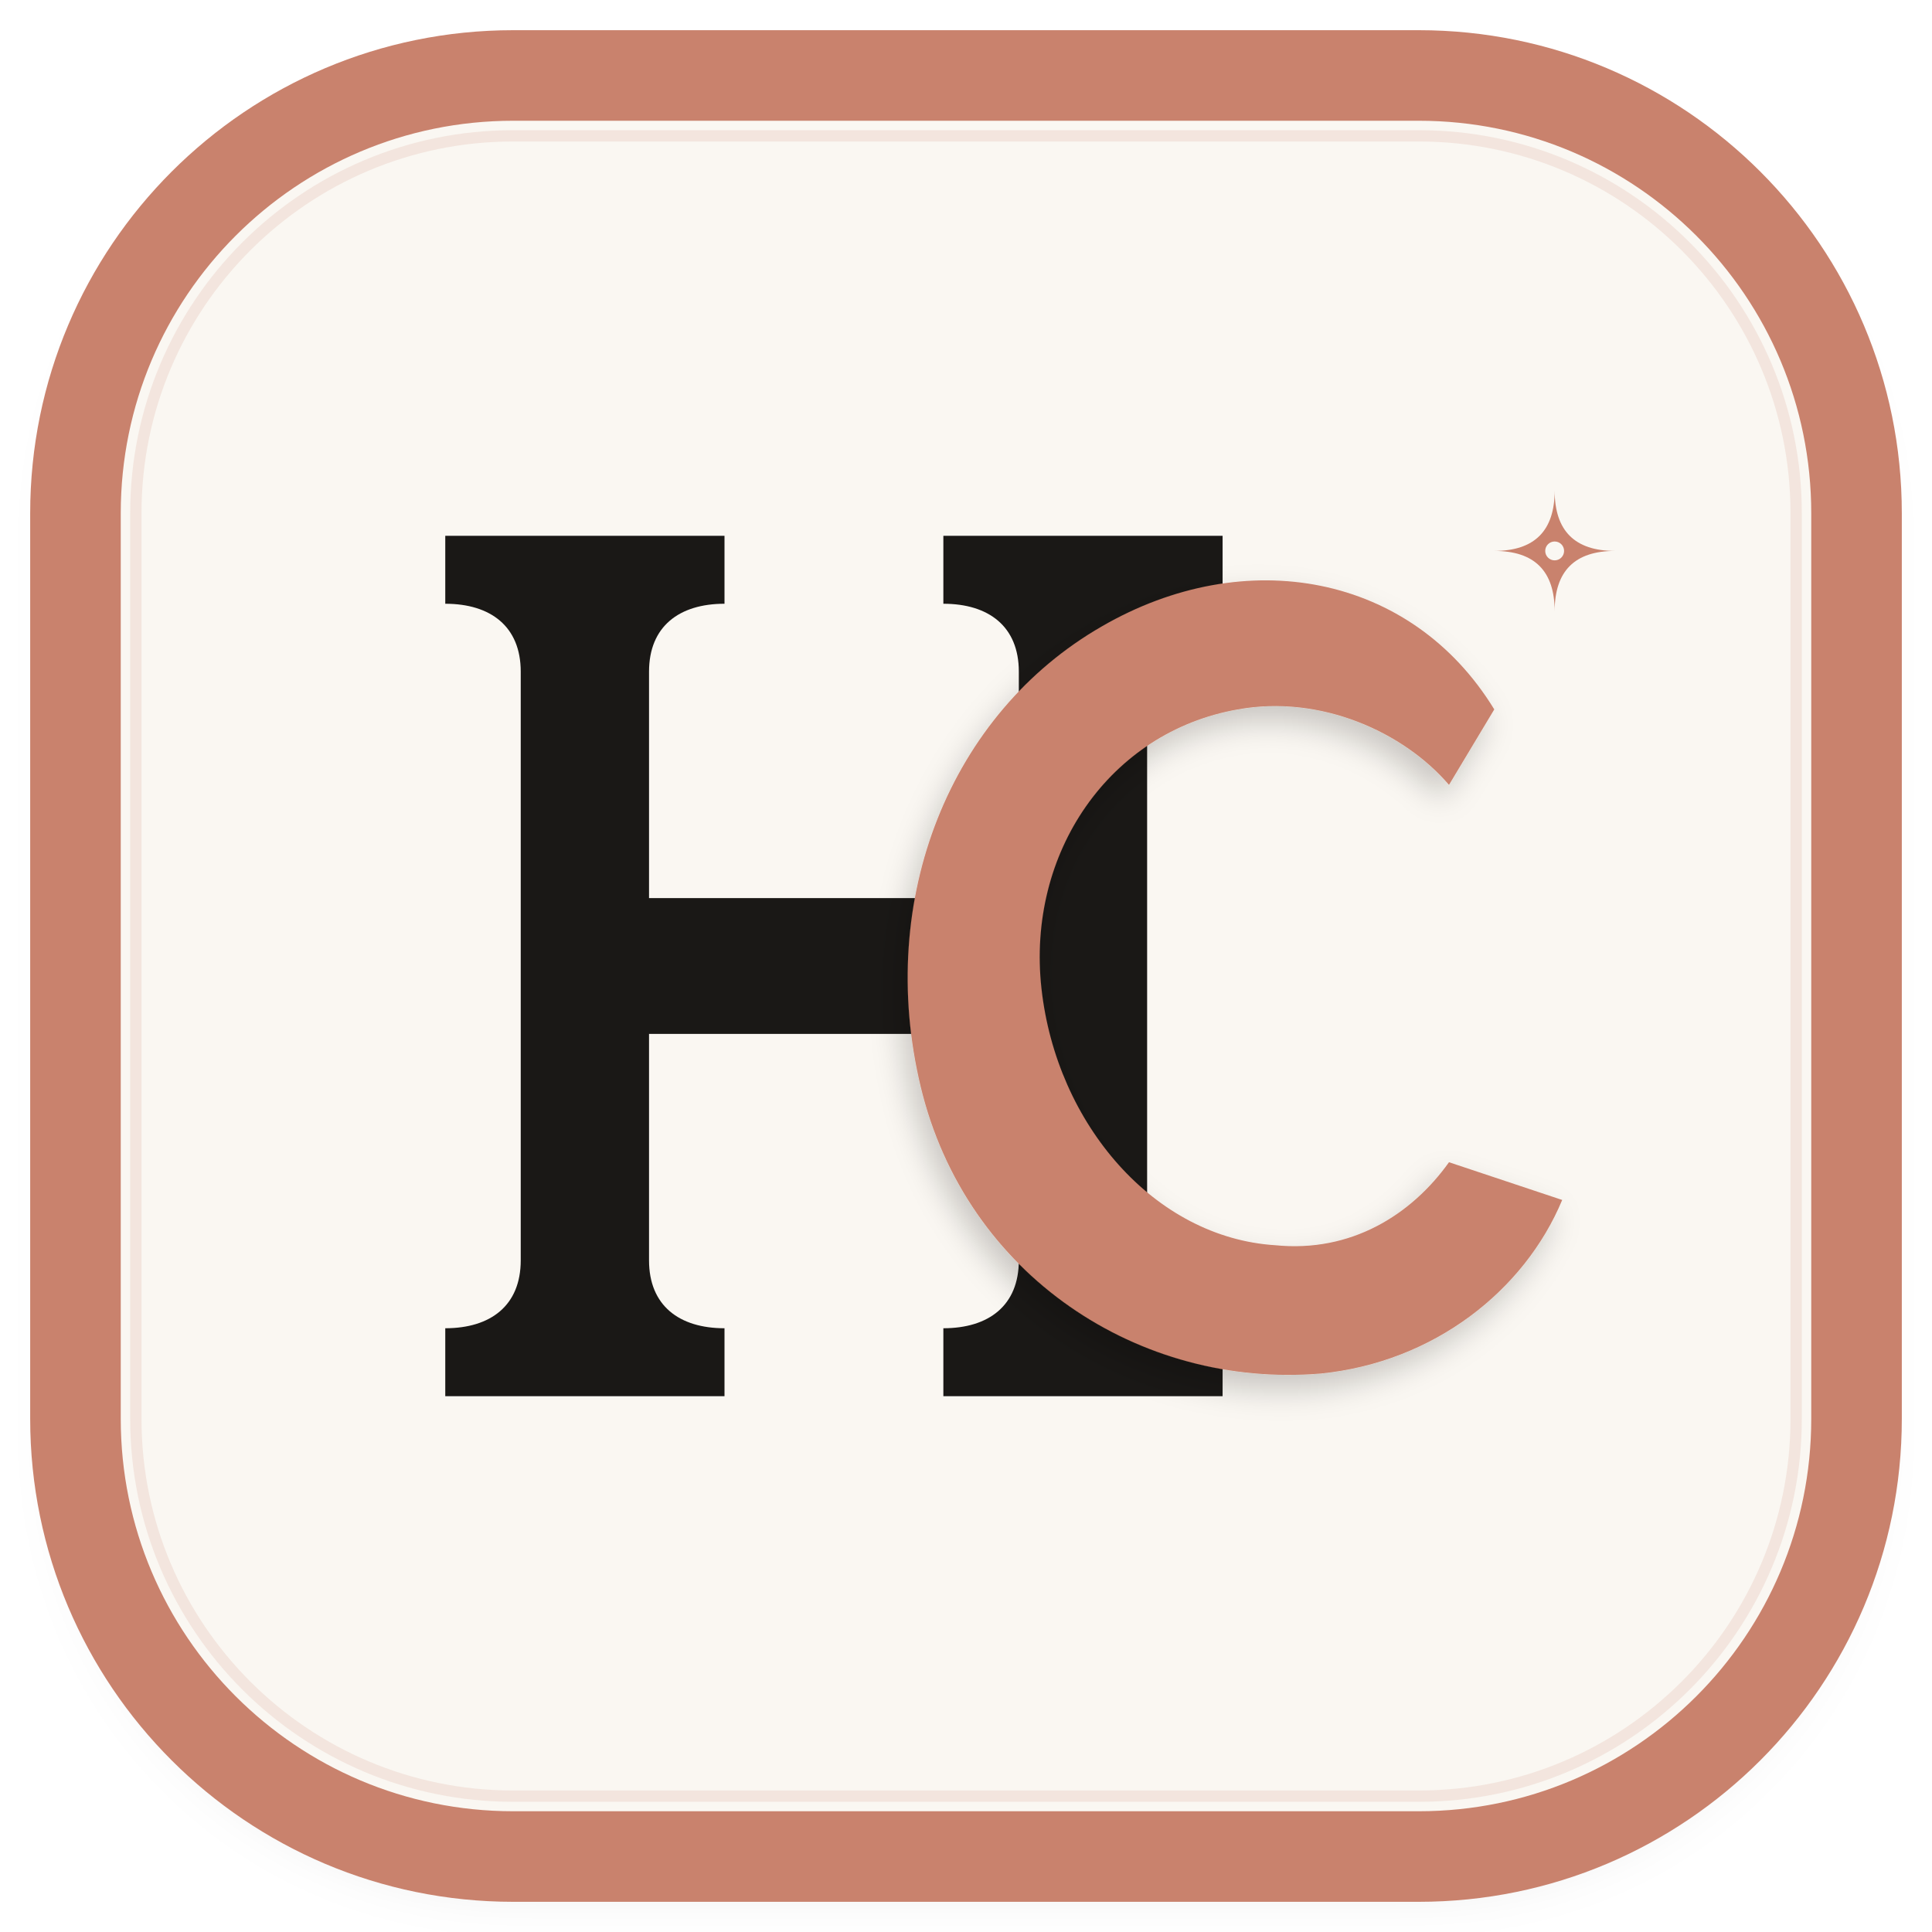
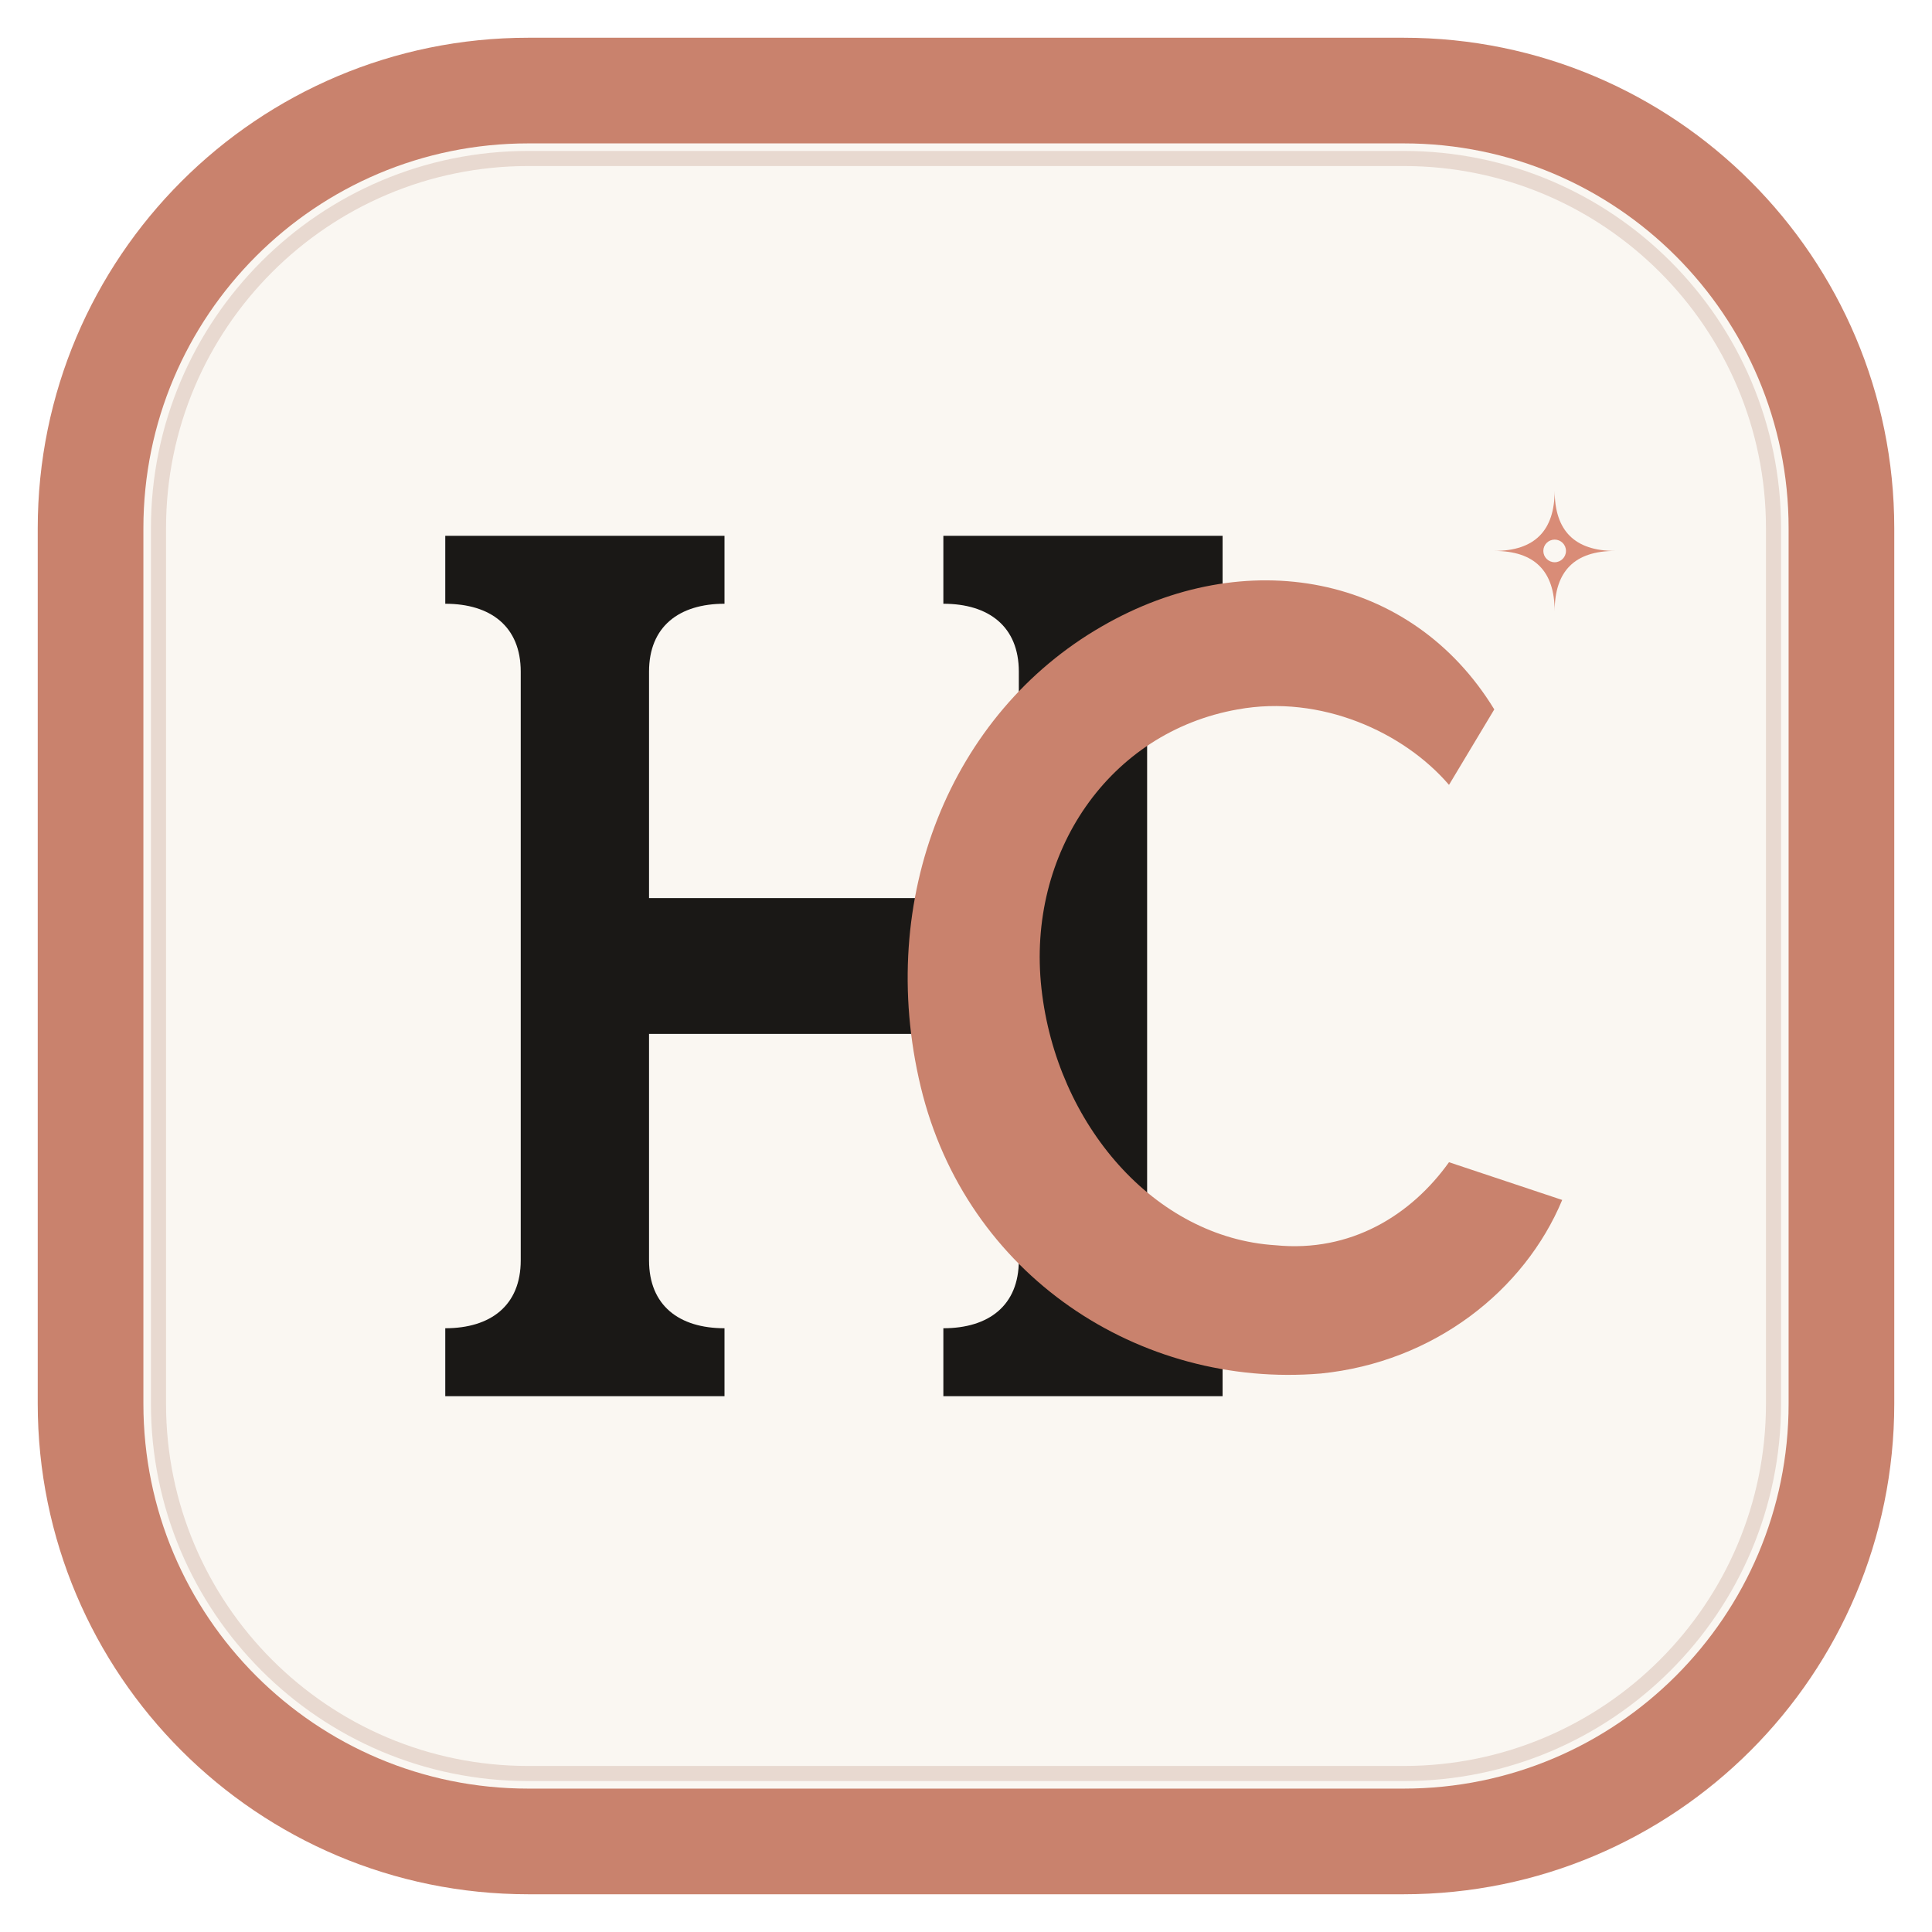
- <svg xmlns="http://www.w3.org/2000/svg" viewBox="0 0 512 512" width="100%" height="100%">
+ <svg xmlns="http://www.w3.org/2000/svg" viewBox="0 0 512 512" width="512" height="512">
  <defs>
    <style>
      .hc-bg { fill: #FAF7F2; }
-       .hc-border { stroke: #C9826D; fill: none; stroke-width: 24; }
-       .hc-inner-rim { stroke: rgba(201, 130, 109, 0.15); fill: none; stroke-width: 3; }
-       .hc-letter-h { fill: #1A1816; }
-       .hc-letter-c { fill: #C9826D; }
-       .hc-sparkle { fill: #C9826D; }
-       .hc-sparkle-core { fill: #FAF7F2; }
+       .hc-border { stroke: #C9826D; fill: none; stroke-width: 28; }
+       .hc-inner-rim { stroke: #E8D9D0; fill: none; stroke-width: 4; }
+       .hc-h { fill: #1A1816; }
+       .hc-c { fill: #C9826D; }
+       .hc-star { fill: #D98C77; }
+       .hc-core { fill: #FAF7F2; }

      @media (prefers-color-scheme: dark) {
        .hc-bg { fill: #181615; }
        .hc-border { stroke: #C9826D; }
-         .hc-inner-rim { stroke: rgba(201, 130, 109, 0.25); }
-         .hc-letter-h { fill: #FAF7F2; }
-         .hc-letter-c { fill: #D98C77; }
-         .hc-sparkle { fill: #E5A894; }
-         .hc-sparkle-core { fill: #181615; }
+         .hc-inner-rim { stroke: #332B27; }
+         .hc-h { fill: #FAF7F2; }
+         .hc-c { fill: #D98C77; }
+         .hc-star { fill: #E5A894; }
+         .hc-core { fill: #181615; }
      }
    </style>
-     <filter id="hcDropShadow" x="-10%" y="-10%" width="125%" height="125%">
-       <feDropShadow dx="0" dy="6" stdDeviation="8" flood-color="#1A1816" flood-opacity="0.12" />
-     </filter>
-     <filter id="cShadow" x="-20%" y="-20%" width="140%" height="140%">
-       <feDropShadow dx="-2" dy="4" stdDeviation="4" flood-color="#000000" flood-opacity="0.2" />
-     </filter>
  </defs>
-   <rect x="20" y="20" width="472" height="472" rx="116" class="hc-bg" filter="url(#hcDropShadow)" />
-   <rect x="36" y="36" width="440" height="440" rx="100" class="hc-inner-rim" />
-   <rect x="20" y="20" width="472" height="472" rx="116" class="hc-border" />
+   <rect x="24" y="24" width="464" height="464" rx="116" class="hc-bg" />
+   <rect x="42" y="42" width="428" height="428" rx="98" class="hc-inner-rim" />
+   <rect x="24" y="24" width="464" height="464" rx="116" class="hc-border" />
  <g transform="translate(6, 0)">
-     <path class="hc-letter-h" d="       M 112 142       L 186 142       L 186 160       C 174 160 166 166 166 178       L 166 334       C 166 346 174 352 186 352       L 186 370       L 112 370       L 112 352       C 124 352 132 346 132 334       L 132 178       C 132 166 124 160 112 160       Z     " />
-     <path class="hc-letter-h" d="       M 244 142       L 318 142       L 318 160       C 306 160 298 166 298 178       L 298 334       C 298 346 306 352 318 352       L 318 370       L 244 370       L 244 352       C 256 352 264 346 264 334       L 264 178       C 264 166 256 160 244 160       Z     " />
-     <rect x="156" y="238" width="118" height="36" class="hc-letter-h" rx="2" />
-     <path class="hc-letter-c" filter="url(#cShadow)" d="       M 390 188       C 368 152 324 144 286 166       C 246 189 226 238 238 288       C 250 338 296 368 344 364       C 374 361 398 342 408 318       L 378 308       C 368 322 352 332 332 330       C 300 328 274 298 270 262       C 266 226 288 194 322 188       C 344 184 366 194 378 208       Z     " />
-     <path class="hc-sparkle" d="       M 406 130       Q 406 146 422 146       Q 406 146 406 162       Q 406 146 390 146       Q 406 146 406 130       Z     " />
-     <circle cx="406" cy="146" r="2.5" class="hc-sparkle-core" />
+     <path class="hc-h" d="M 112 142 L 186 142 L 186 160 C 174 160 166 166 166 178 L 166 334 C 166 346 174 352 186 352 L 186 370 L 112 370 L 112 352 C 124 352 132 346 132 334 L 132 178 C 132 166 124 160 112 160 Z" />
+     <path class="hc-h" d="M 244 142 L 318 142 L 318 160 C 306 160 298 166 298 178 L 298 334 C 298 346 306 352 318 352 L 318 370 L 244 370 L 244 352 C 256 352 264 346 264 334 L 264 178 C 264 166 256 160 244 160 Z" />
+     <rect x="156" y="238" width="118" height="36" class="hc-h" rx="2" />
+     <path class="hc-c" d="M 390 188 C 368 152 324 144 286 166 C 246 189 226 238 238 288 C 250 338 296 368 344 364 C 374 361 398 342 408 318 L 378 308 C 368 322 352 332 332 330 C 300 328 274 298 270 262 C 266 226 288 194 322 188 C 344 184 366 194 378 208 Z" />
+     <path class="hc-star" d="M 406 130 Q 406 146 422 146 Q 406 146 406 162 Q 406 146 390 146 Q 406 146 406 130 Z" />
+     <circle cx="406" cy="146" r="3" class="hc-core" />
  </g>
</svg>
